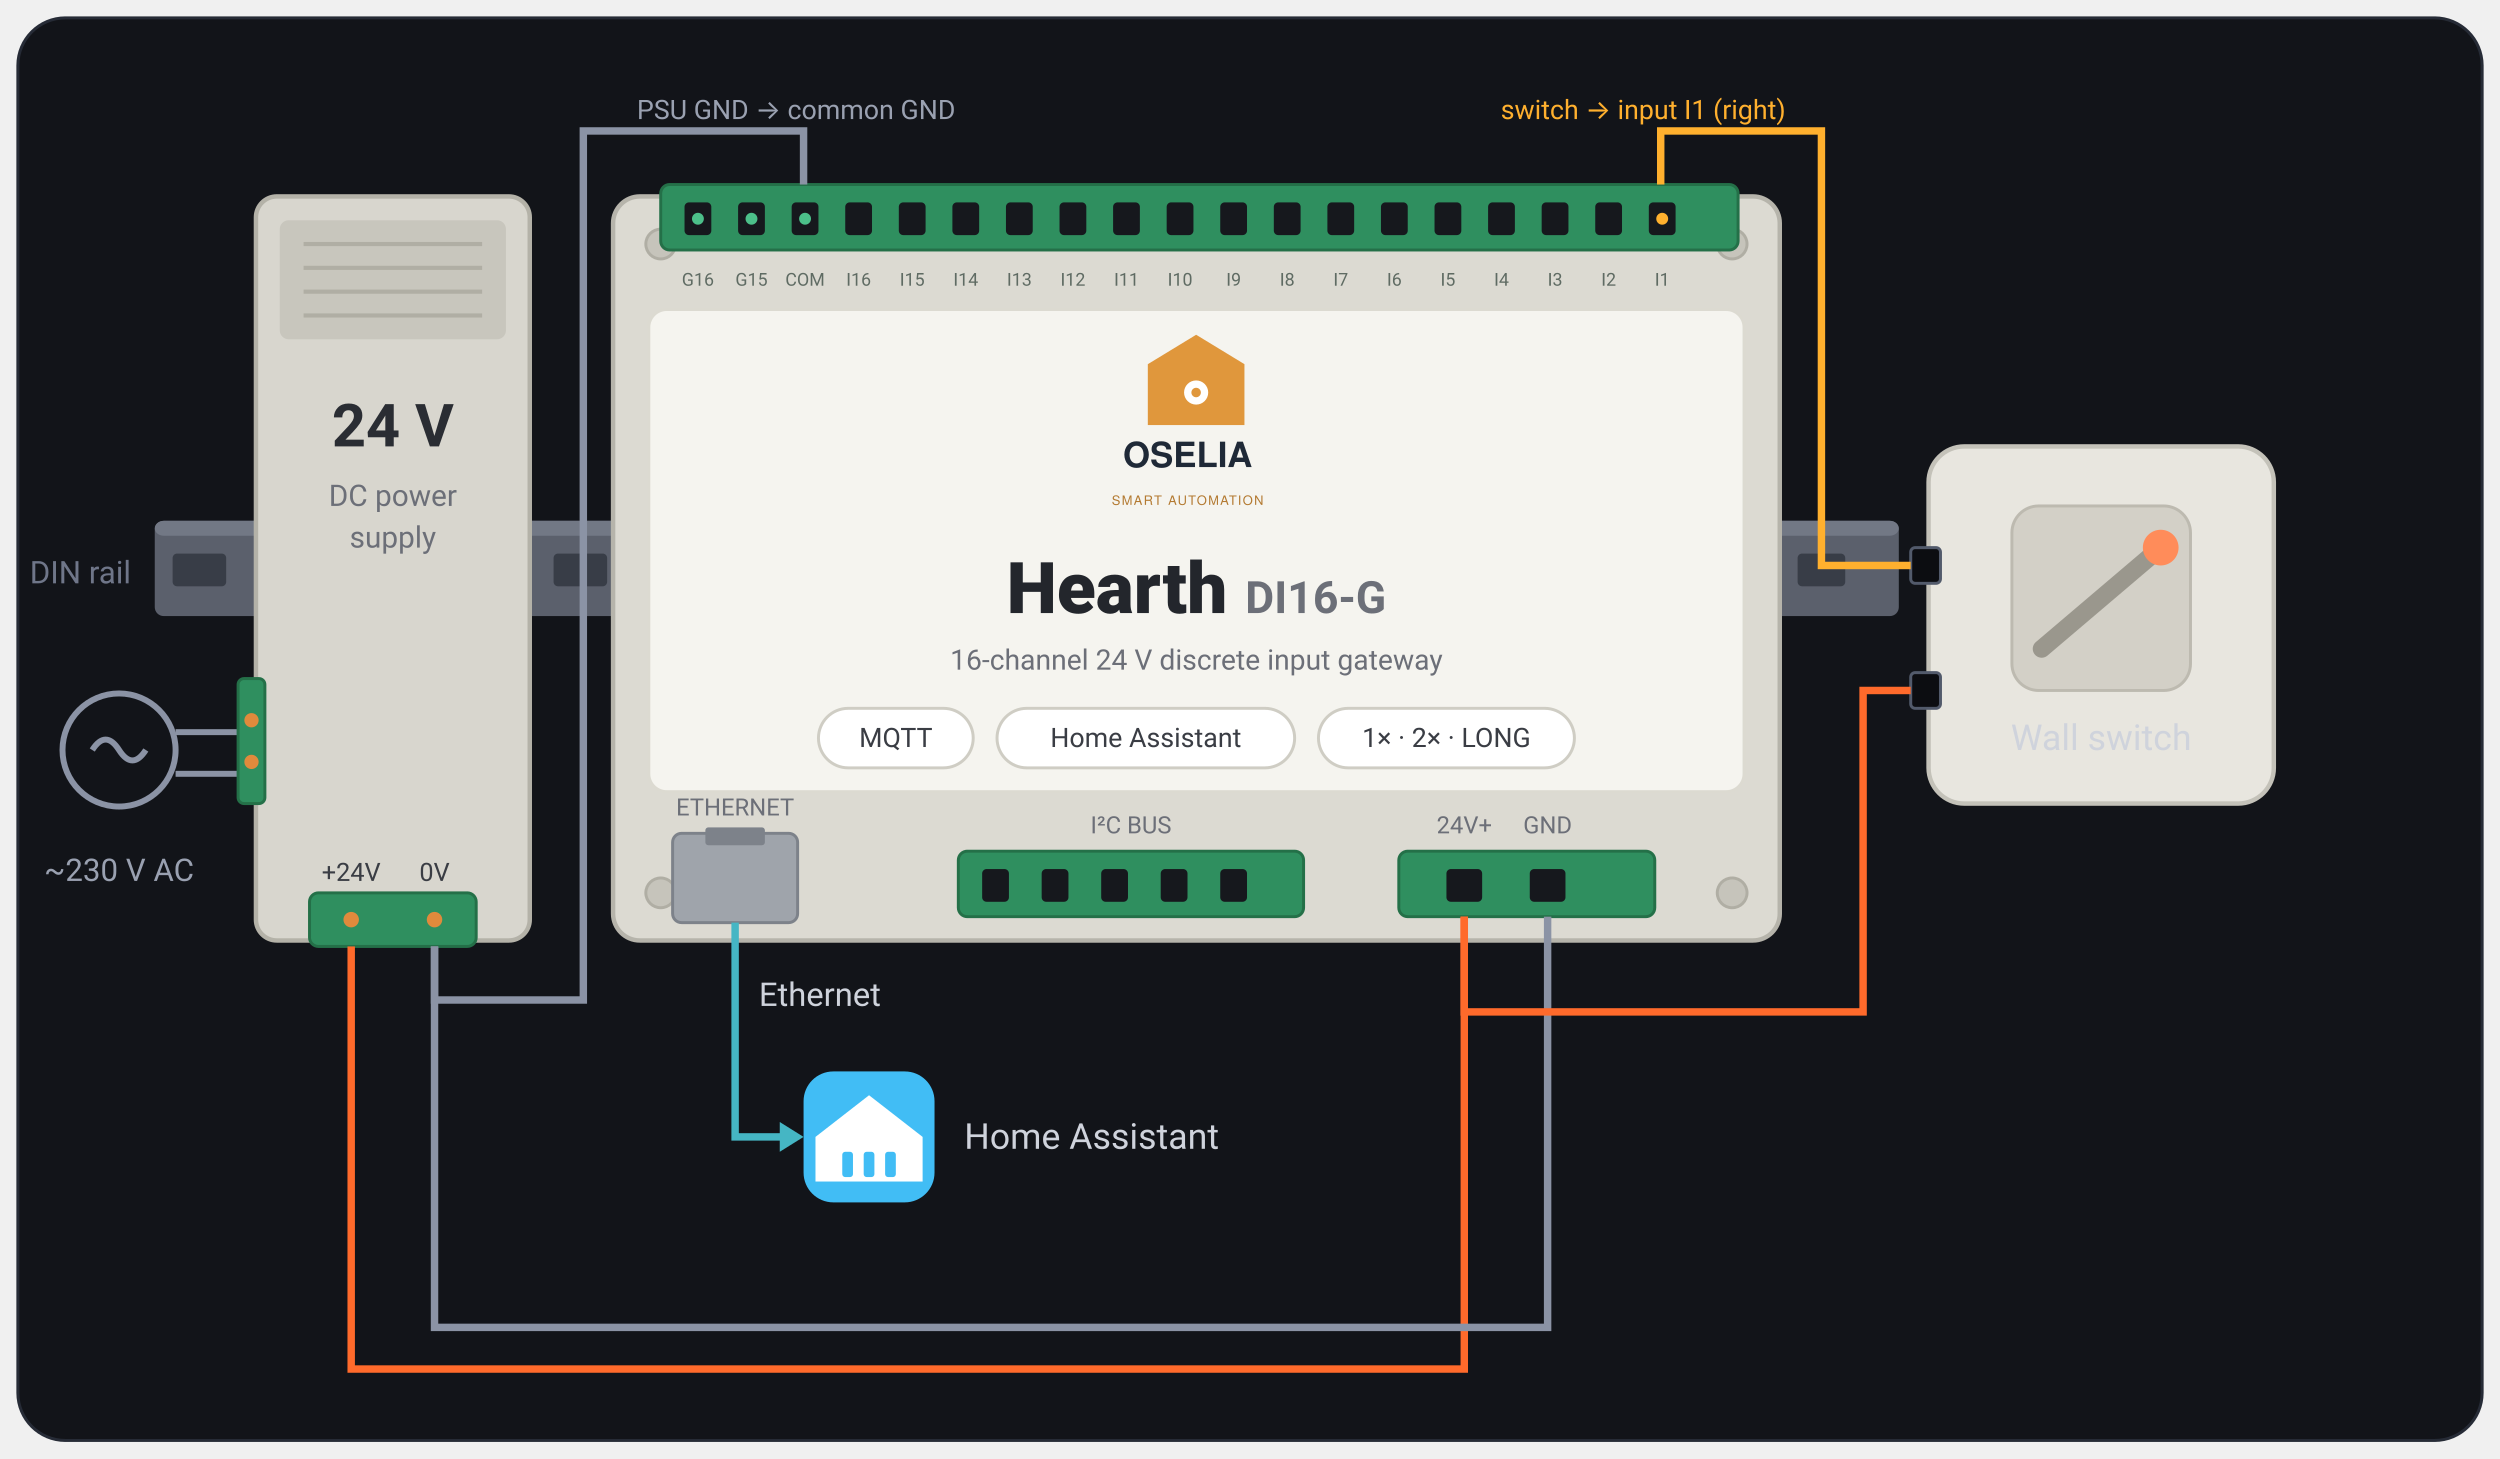
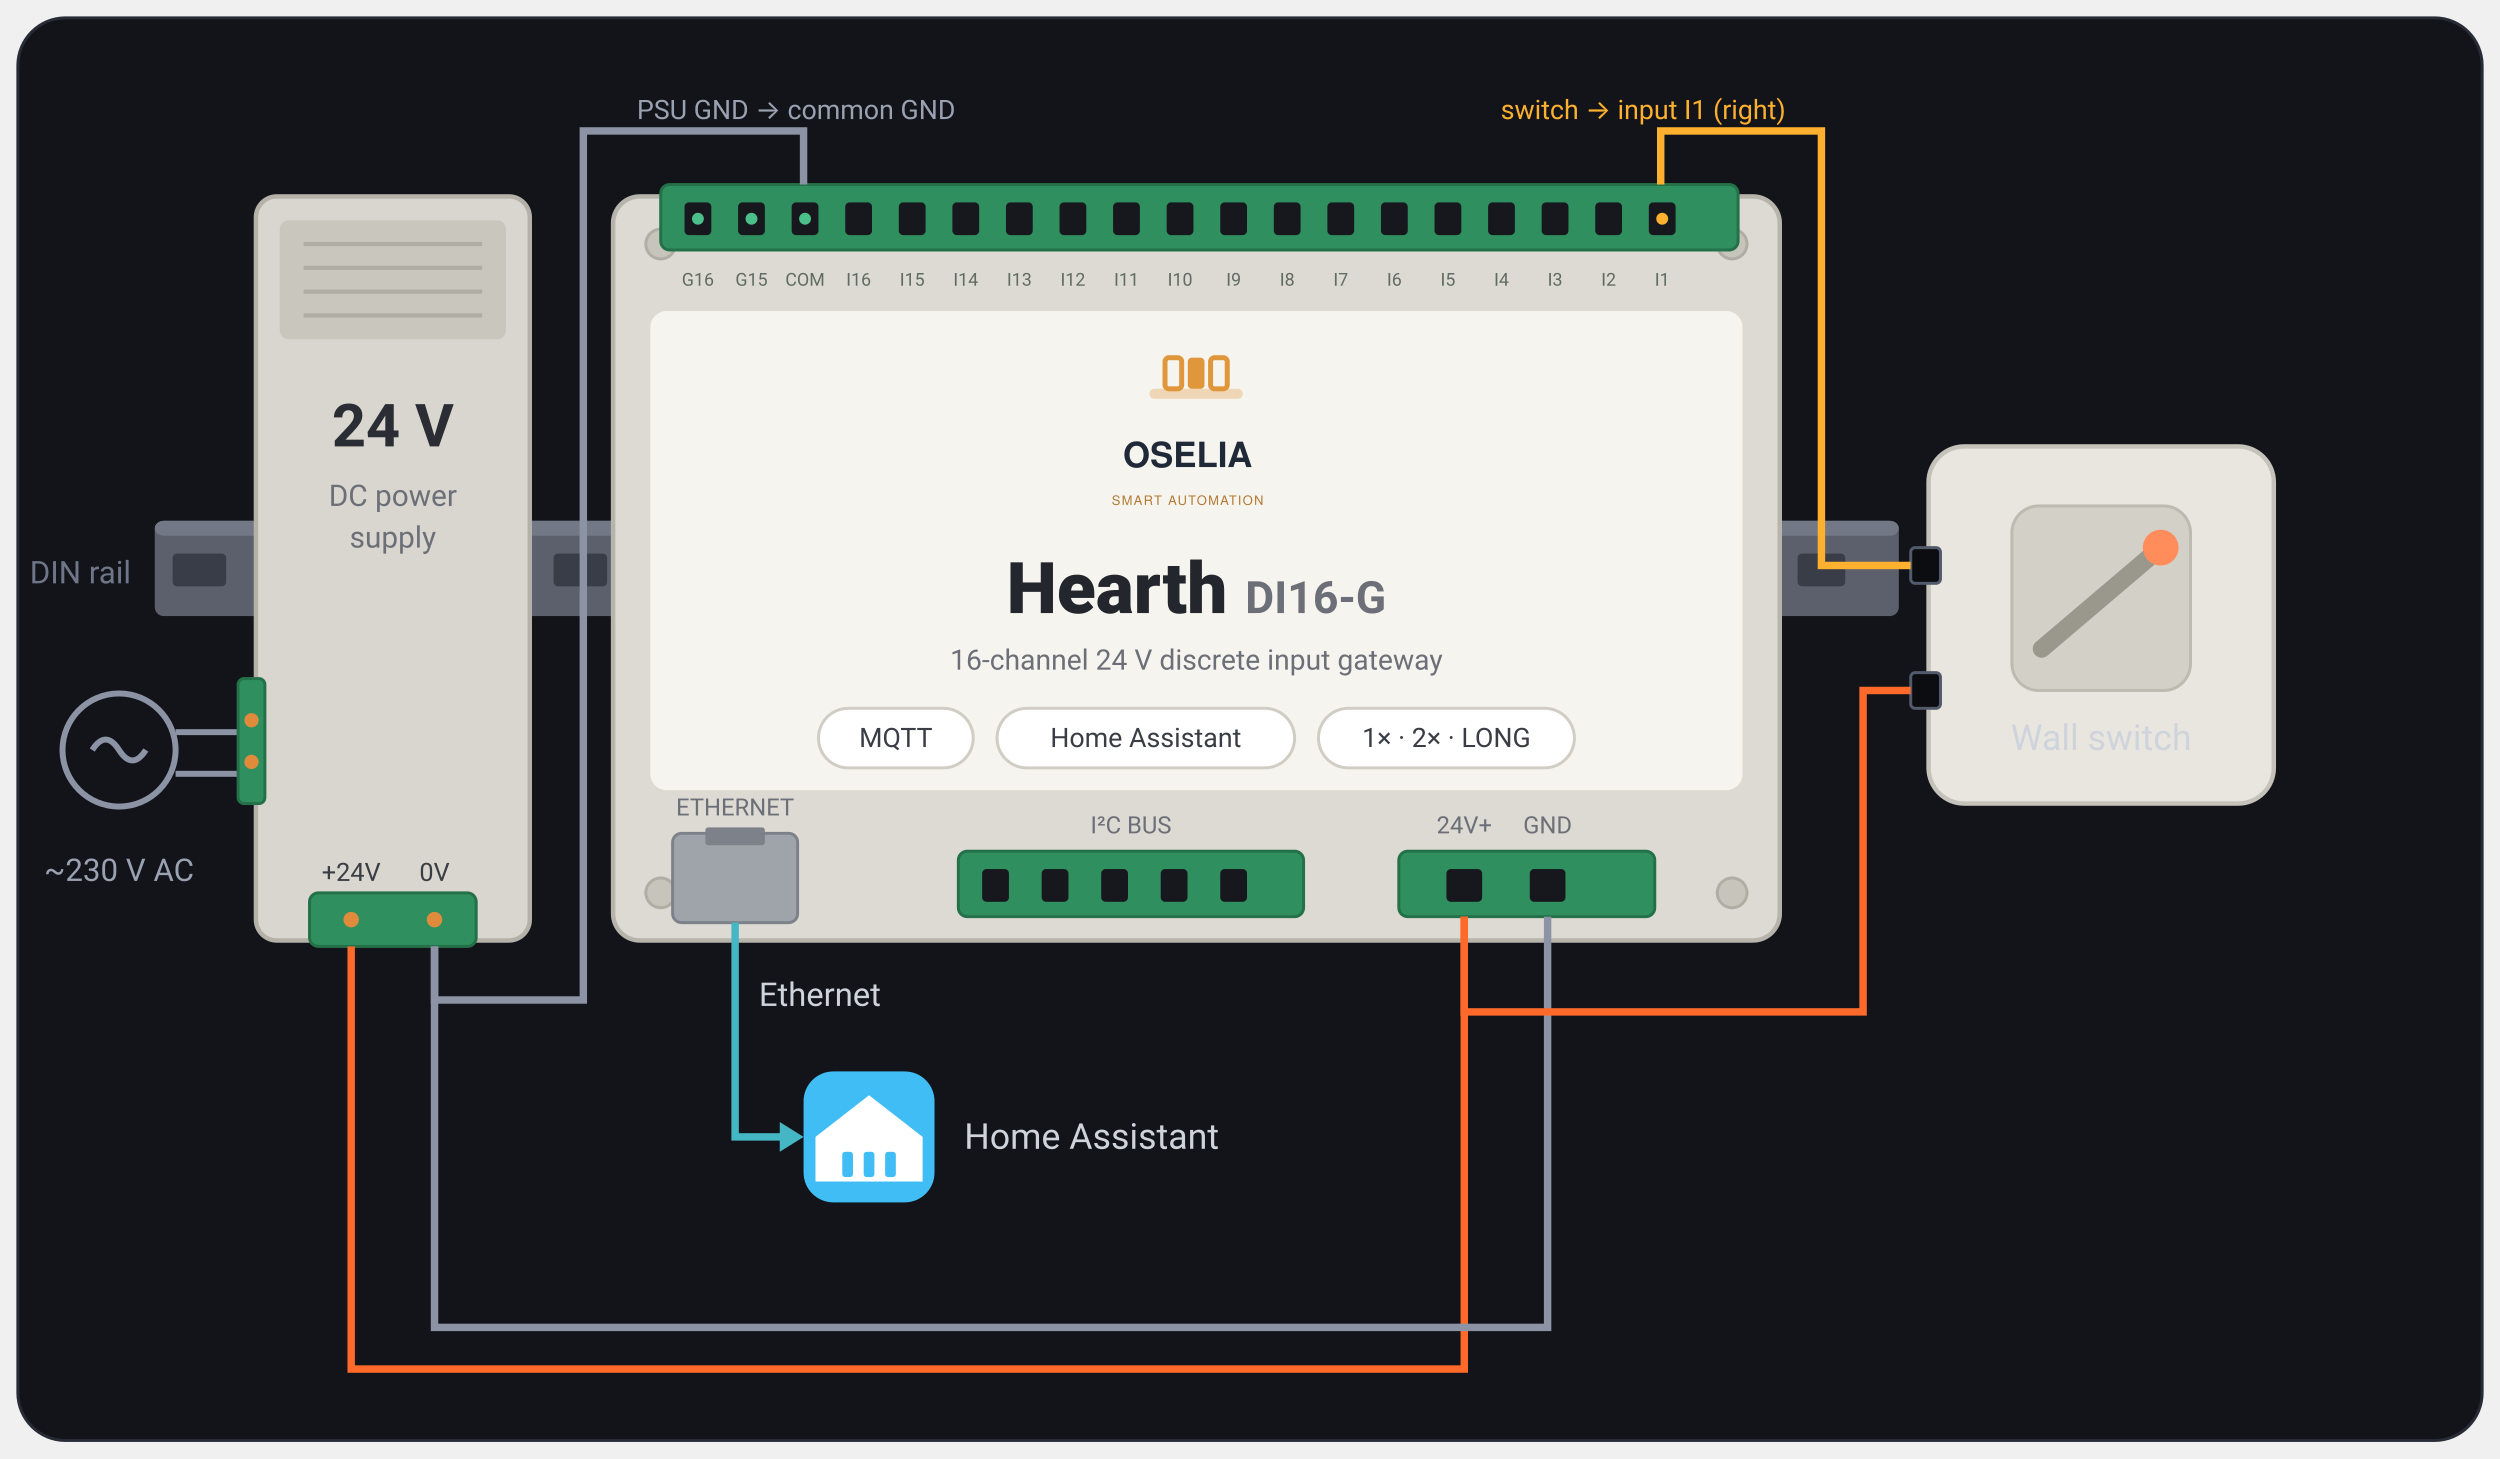
<svg xmlns="http://www.w3.org/2000/svg" viewBox="0 0 840 490" role="img" aria-label="A 24 V power supply, the OSELIA Hearth DI16-G gateway and a wall switch on a DIN rail, wired to Home Assistant" font-family="ui-sans-serif, system-ui, -apple-system, Segoe UI, Roboto, sans-serif">
  <rect x="6" y="6" width="828" height="478" rx="16" fill="#121419" stroke="#262b36" />
  <g>
    <rect x="52" y="175" width="586" height="32" rx="3" fill="#5b606c" />
    <rect x="52" y="175" width="586" height="5" rx="3" fill="#727885" />
    <g fill="#383d47">
      <rect x="58" y="186" width="18" height="11" rx="1.5" />
      <rect x="186" y="186" width="18" height="11" rx="1.5" />
      <rect x="604" y="186" width="16" height="11" rx="1.5" />
    </g>
    <text x="10" y="196" font-size="10.5" fill="#6f7689">DIN rail</text>
  </g>
  <g>
    <circle cx="40" cy="252" r="19" fill="none" stroke="#8b93a5" stroke-width="2" />
    <path d="M31 252 q4.5 -7 9 0 t9 0" fill="none" stroke="#8b93a5" stroke-width="2" />
    <text x="40" y="296" font-size="10.5" fill="#9aa1b1" text-anchor="middle">~230 V AC</text>
    <path d="M59 246 H82" stroke="#8b93a5" stroke-width="2" />
    <path d="M59 260 H82" stroke="#8b93a5" stroke-width="2" />
  </g>
  <g>
    <rect x="86" y="66" width="92" height="250" rx="7" fill="#d8d6ce" stroke="#b4b2a8" stroke-width="1.5" />
    <rect x="94" y="74" width="76" height="40" rx="3" fill="#c8c6bd" />
    <g stroke="#b0aea4" stroke-width="1.4">
      <path d="M102 82 H162" />
      <path d="M102 90 H162" />
      <path d="M102 98 H162" />
      <path d="M102 106 H162" />
    </g>
    <text x="132" y="150" font-size="20" font-weight="700" fill="#2a2d33" text-anchor="middle">24 V</text>
    <text x="132" y="170" font-size="10" fill="#6c6f78" text-anchor="middle">DC power</text>
    <text x="132" y="184" font-size="10" fill="#6c6f78" text-anchor="middle">supply</text>
    <rect x="80" y="228" width="9" height="42" rx="2" fill="#2f8f5f" stroke="#247048" />
    <circle cx="84.5" cy="242" r="2.4" fill="#e08a3c" />
    <circle cx="84.5" cy="256" r="2.4" fill="#e08a3c" />
    <rect x="104" y="300" width="56" height="18" rx="3" fill="#2f8f5f" stroke="#247048" />
    <circle cx="118" cy="309" r="2.6" fill="#e08a3c" />
    <circle cx="146" cy="309" r="2.6" fill="#e08a3c" />
    <text x="118" y="296" font-size="8.5" fill="#3a3d44" text-anchor="middle">+24V</text>
    <text x="146" y="296" font-size="8.5" fill="#3a3d44" text-anchor="middle">0V</text>
  </g>
  <g>
    <rect x="206" y="66" width="392" height="250" rx="9" fill="#dcdad2" stroke="#b6b4ab" stroke-width="1.5" />
    <g fill="#c6c4bb" stroke="#b0aea4">
      <circle cx="222" cy="82" r="5" />
      <circle cx="582" cy="82" r="5" />
      <circle cx="222" cy="300" r="5" />
      <circle cx="582" cy="300" r="5" />
    </g>
    <rect x="222" y="62" width="362" height="22" rx="3" fill="#2f8f5f" stroke="#247048" />
    <g fill="#16181d">
      <rect x="230" y="68" width="9" height="11" rx="1.5" />
      <rect x="248" y="68" width="9" height="11" rx="1.5" />
      <rect x="266" y="68" width="9" height="11" rx="1.5" />
      <rect x="284" y="68" width="9" height="11" rx="1.5" />
      <rect x="302" y="68" width="9" height="11" rx="1.5" />
      <rect x="320" y="68" width="9" height="11" rx="1.5" />
      <rect x="338" y="68" width="9" height="11" rx="1.5" />
      <rect x="356" y="68" width="9" height="11" rx="1.5" />
      <rect x="374" y="68" width="9" height="11" rx="1.5" />
      <rect x="392" y="68" width="9" height="11" rx="1.5" />
      <rect x="410" y="68" width="9" height="11" rx="1.5" />
      <rect x="428" y="68" width="9" height="11" rx="1.5" />
      <rect x="446" y="68" width="9" height="11" rx="1.5" />
      <rect x="464" y="68" width="9" height="11" rx="1.5" />
      <rect x="482" y="68" width="9" height="11" rx="1.5" />
      <rect x="500" y="68" width="9" height="11" rx="1.5" />
      <rect x="518" y="68" width="9" height="11" rx="1.5" />
      <rect x="536" y="68" width="9" height="11" rx="1.5" />
      <rect x="554" y="68" width="9" height="11" rx="1.5" />
    </g>
    <g fill="#4cc08a">
      <circle cx="234.5" cy="73.5" r="2" />
      <circle cx="252.5" cy="73.5" r="2" />
      <circle cx="270.5" cy="73.5" r="2" />
    </g>
    <circle cx="558.5" cy="73.5" r="2" fill="#ffb02e" />
    <g font-size="6" fill="#5f6b63" text-anchor="middle">
      <text x="234.5" y="96">G16</text>
      <text x="252.5" y="96">G15</text>
      <text x="270.5" y="96">COM</text>
      <text x="288.5" y="96">I16</text>
      <text x="306.5" y="96">I15</text>
      <text x="324.5" y="96">I14</text>
      <text x="342.5" y="96">I13</text>
      <text x="360.5" y="96">I12</text>
      <text x="378.5" y="96">I11</text>
      <text x="396.5" y="96">I10</text>
      <text x="414.5" y="96">I9</text>
      <text x="432.5" y="96">I8</text>
      <text x="450.5" y="96">I7</text>
      <text x="468.5" y="96">I6</text>
      <text x="486.5" y="96">I5</text>
      <text x="504.5" y="96">I4</text>
      <text x="522.5" y="96">I3</text>
      <text x="540.5" y="96">I2</text>
      <text x="558.5" y="96">I1</text>
    </g>
    <rect x="218" y="104" width="368" height="162" rx="6" fill="#f5f4ef" stroke="#dcdad1" />
    <svg x="342" y="110" width="120" height="61" viewBox="0 53 92 49" preserveAspectRatio="xMidYMid meet">
      <g transform="matrix(1 0 0 -1 0 172.91)">
-         <path d="M32.88,93.54 L58.96,93.54 L58.96,109.98 L45.92,117.92 L32.88,109.98 Z " fill="#e0973c" />
-         <circle cx="45.92" cy="102.33" r="3.26" fill="#ffffff" />
-         <circle cx="45.92" cy="102.33" r="1.28" fill="#e0973c" />
+         <g transform="translate(45.92,105.73) scale(0.3,-0.3)">
+           <rect x="-42" y="8" width="84" height="9" rx="4.5" fill="#e0973c" opacity=".32" />
+           <rect x="-28" y="-20" width="15" height="28" rx="3.5" fill="none" stroke="#e0973c" stroke-width="4.5" />
+           <rect x="-7.5" y="-20" width="15" height="28" rx="3.5" fill="#e0973c" />
+           <rect x="13" y="-20" width="15" height="28" rx="3.5" fill="none" stroke="#e0973c" stroke-width="4.5" />
+         </g>
        <text transform="translate(26.17,82.20) scale(1,-1)" font-family="Helvetica, Arial, sans-serif" font-weight="bold" font-size="9.40" fill="#1f2937">OSELIA</text>
        <text transform="translate(23.14,72.00) scale(1,-1)" font-family="Helvetica, Arial, sans-serif" font-weight="normal" font-size="3.50" letter-spacing="0.35" fill="#b37930">SMART AUTOMATION</text>
      </g>
    </svg>
    <text x="402" y="206" font-size="24" font-weight="800" fill="#23262c" text-anchor="middle">Hearth <tspan font-size="15" font-weight="600" fill="#6c6f78">DI16-G</tspan>
    </text>
    <text x="402" y="225" font-size="9.5" fill="#6c6f78" text-anchor="middle">16-channel 24 V discrete input gateway</text>
    <g font-size="9" fill="#3a3d44" text-anchor="middle">
      <rect x="275" y="238" width="52" height="20" rx="10" fill="#fff" stroke="#cfcdc4" />
      <text x="301" y="251">MQTT</text>
      <rect x="335" y="238" width="100" height="20" rx="10" fill="#fff" stroke="#cfcdc4" />
      <text x="385" y="251">Home Assistant</text>
      <rect x="443" y="238" width="86" height="20" rx="10" fill="#fff" stroke="#cfcdc4" />
      <text x="486" y="251">1× · 2× · LONG</text>
    </g>
    <rect x="226" y="280" width="42" height="30" rx="3" fill="#9fa4ab" stroke="#7d828a" />
    <rect x="237" y="278" width="20" height="6" rx="1" fill="#7d828a" />
    <text x="247" y="274" font-size="8" fill="#6c6f78" text-anchor="middle">ETHERNET</text>
    <rect x="322" y="286" width="116" height="22" rx="3" fill="#2f8f5f" stroke="#247048" />
    <g fill="#16181d">
      <rect x="330" y="292" width="9" height="11" rx="1.5" />
      <rect x="350" y="292" width="9" height="11" rx="1.5" />
      <rect x="370" y="292" width="9" height="11" rx="1.5" />
      <rect x="390" y="292" width="9" height="11" rx="1.5" />
      <rect x="410" y="292" width="9" height="11" rx="1.5" />
    </g>
    <text x="380" y="280" font-size="8" fill="#6c6f78" text-anchor="middle">I²C BUS</text>
    <rect x="470" y="286" width="86" height="22" rx="3" fill="#2f8f5f" stroke="#247048" />
    <g fill="#16181d">
      <rect x="486" y="292" width="12" height="11" rx="1.5" />
      <rect x="514" y="292" width="12" height="11" rx="1.5" />
    </g>
    <text x="492" y="280" font-size="8" fill="#6c6f78" text-anchor="middle">24V+</text>
    <text x="520" y="280" font-size="8" fill="#6c6f78" text-anchor="middle">GND</text>
  </g>
  <g>
    <rect x="648" y="150" width="116" height="120" rx="12" fill="#e8e6df" stroke="#c4c2b9" stroke-width="1.5" />
    <rect x="676" y="170" width="60" height="62" rx="9" fill="#d3d0c7" stroke="#bdbab0" />
    <path d="M686 218 L726 184" stroke="#9a978d" stroke-width="6" stroke-linecap="round" />
    <circle cx="726" cy="184" r="6" fill="#ff8c5a" />
    <text x="706" y="252" font-size="12" fill="#cfd3dc" text-anchor="middle">Wall switch</text>
    <rect x="642" y="184" width="10" height="12" rx="1.5" fill="#0c0d11" stroke="#525a6b" />
    <rect x="642" y="226" width="10" height="12" rx="1.5" fill="#0c0d11" stroke="#525a6b" />
  </g>
  <g>
    <rect x="270" y="360" width="44" height="44" rx="10" fill="#41bdf5" />
    <path d="M292 368 L310 382 L310 397 L274 397 L274 382 Z" fill="#fff" />
    <g fill="#41bdf5">
      <rect x="283" y="387" width="3.6" height="8.5" rx="1" />
      <rect x="290.2" y="387" width="3.6" height="8.5" rx="1" />
      <rect x="297.4" y="387" width="3.6" height="8.5" rx="1" />
    </g>
    <text x="324" y="386" font-size="12" fill="#cfd3dc">Home Assistant</text>
  </g>
  <path d="M118 318 V460 H492 V308" fill="none" stroke="#ff6a2b" stroke-width="2.5" />
  <path d="M146 318 V446 H520 V308" fill="none" stroke="#8b93a5" stroke-width="2.5" />
  <path d="M492 308 V340 H626 V232 H642" fill="none" stroke="#ff6a2b" stroke-width="2.5" />
  <path d="M642 190 H612 V44 H558 V62" fill="none" stroke="#ffb02e" stroke-width="2.5" />
  <text x="600" y="40" font-size="9" fill="#ffb02e" text-anchor="end">switch → input I1 (right)</text>
  <path d="M146 318 V336 H196 V44 H270 V62" fill="none" stroke="#8b93a5" stroke-width="2.5" />
  <text x="214" y="40" font-size="9" fill="#9aa1b1" text-anchor="start">PSU GND → common GND</text>
  <path d="M247 310 V382 H266" fill="none" stroke="#45b6c4" stroke-width="2.5" />
  <path d="M262 377 l8 5 l-8 5 z" fill="#45b6c4" />
  <text x="255" y="338" font-size="11" fill="#cfd3dc">Ethernet</text>
</svg>
